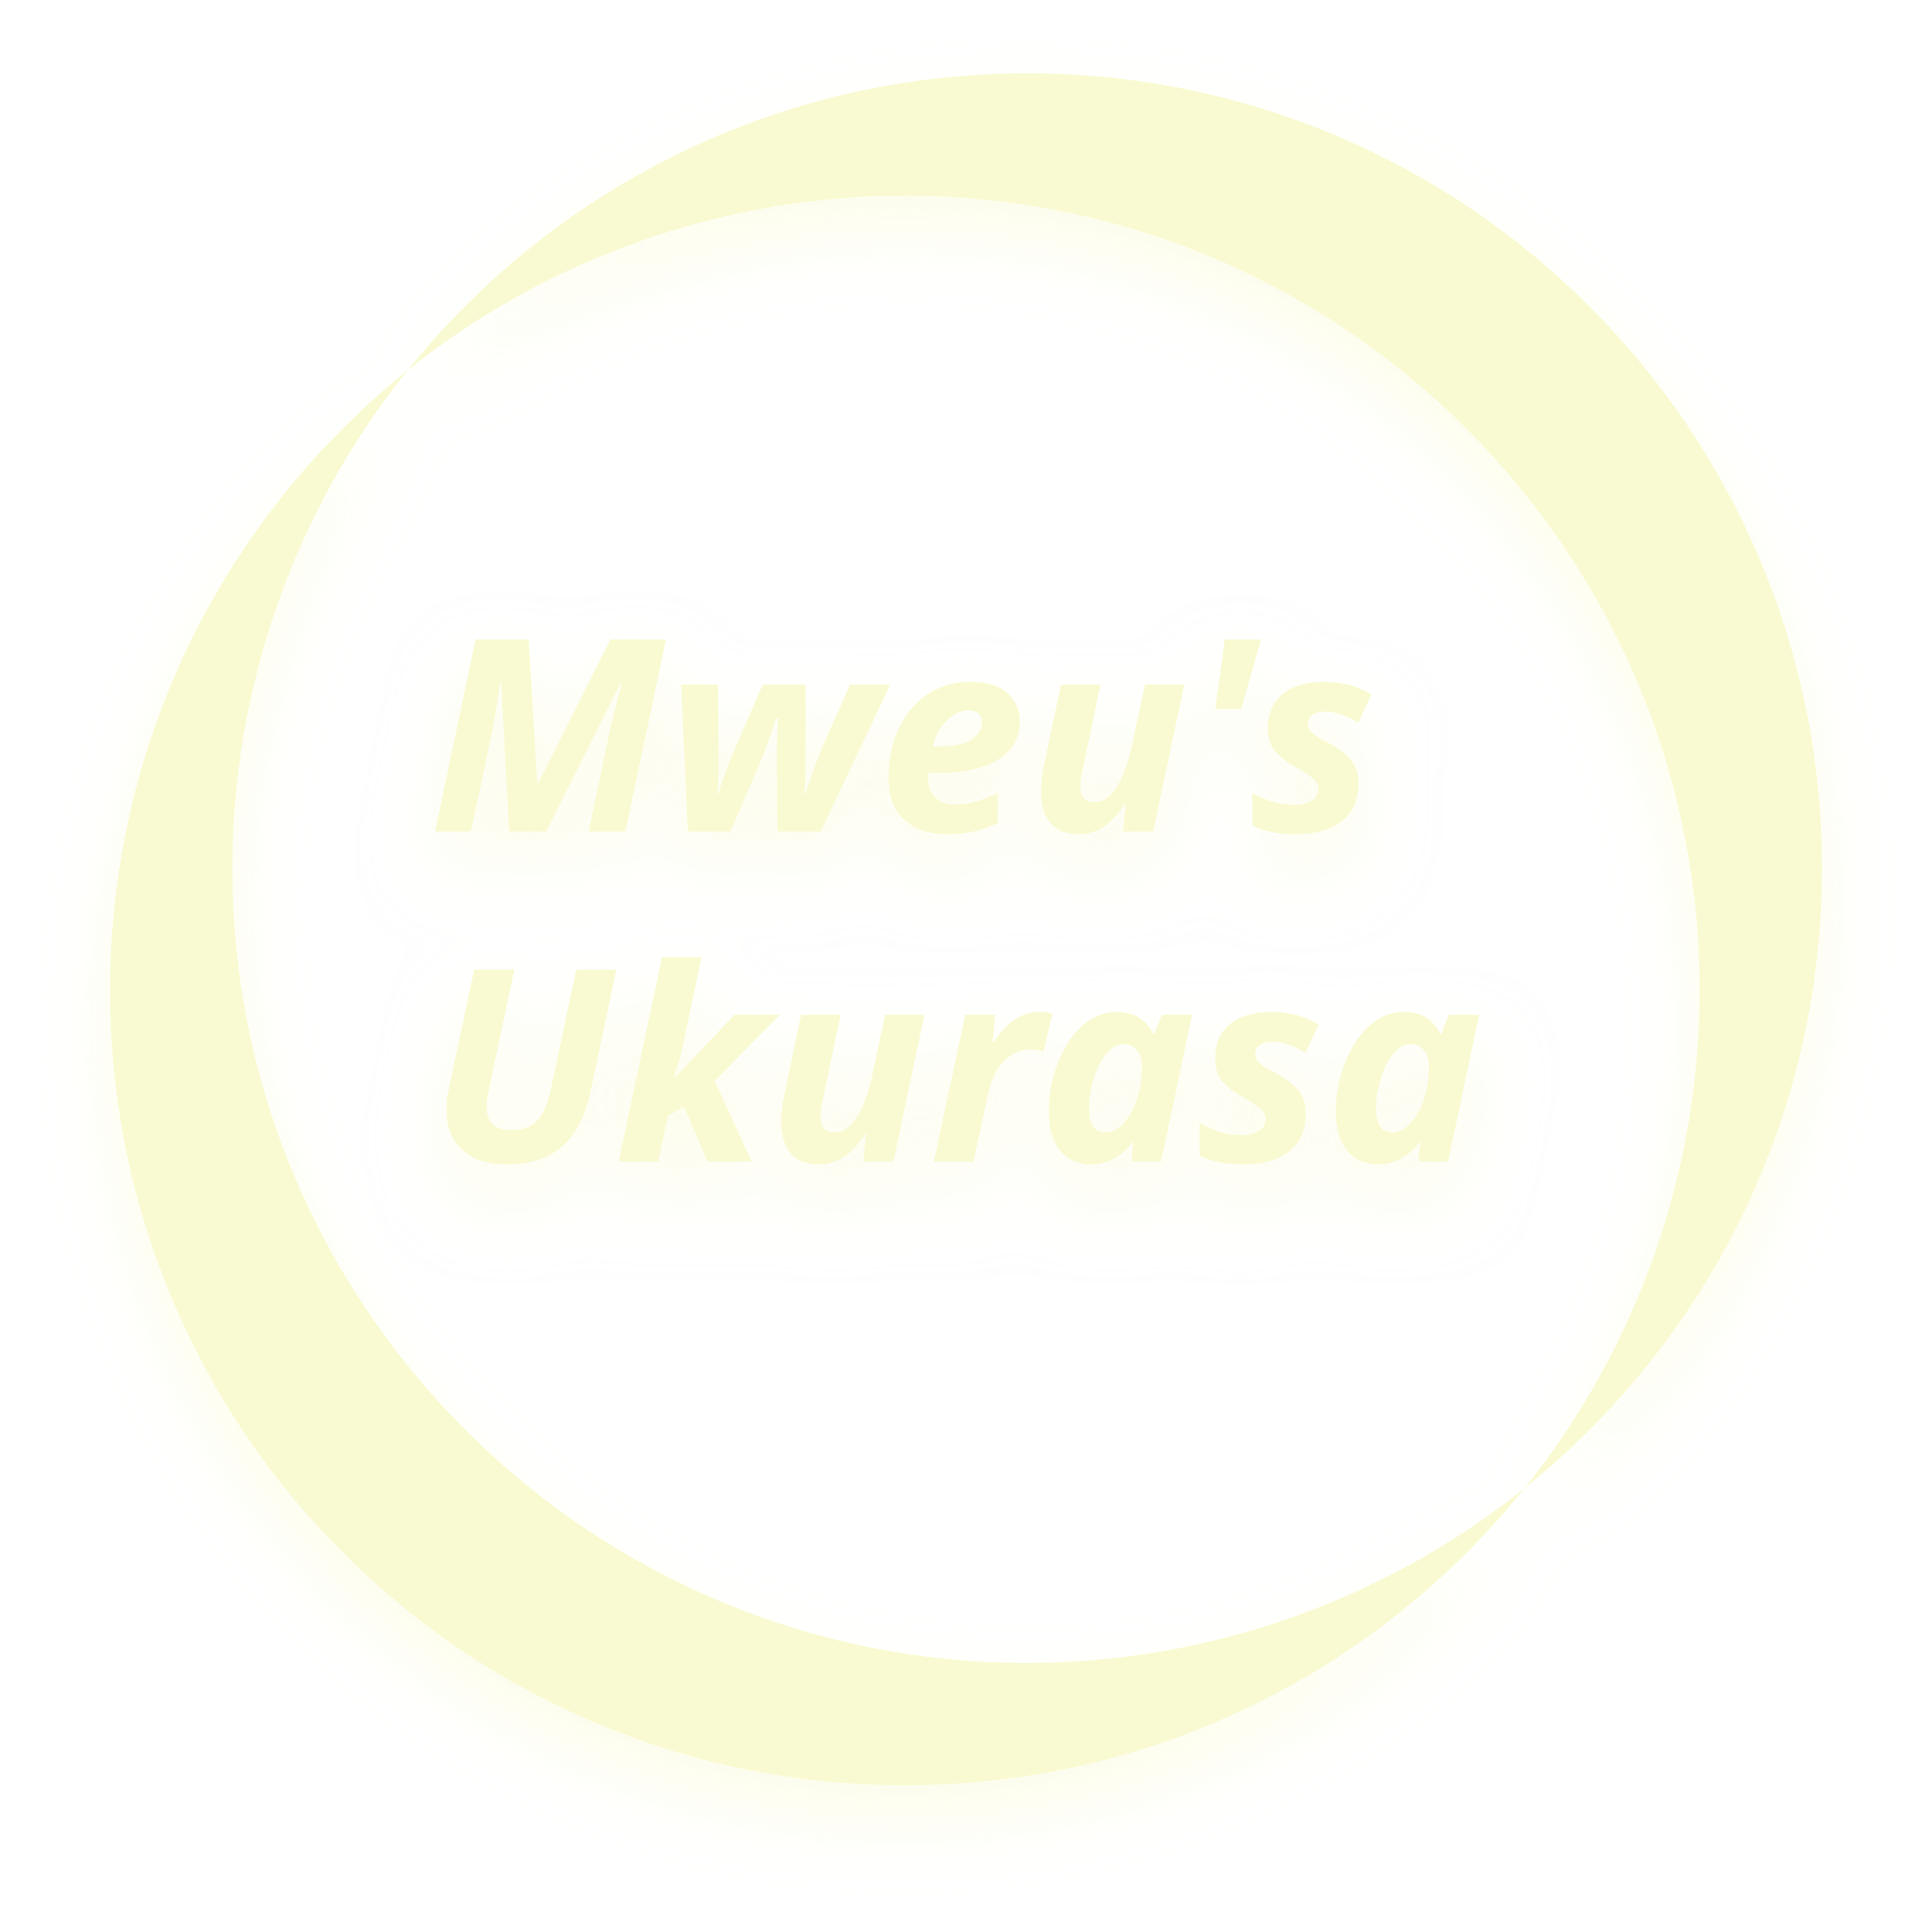
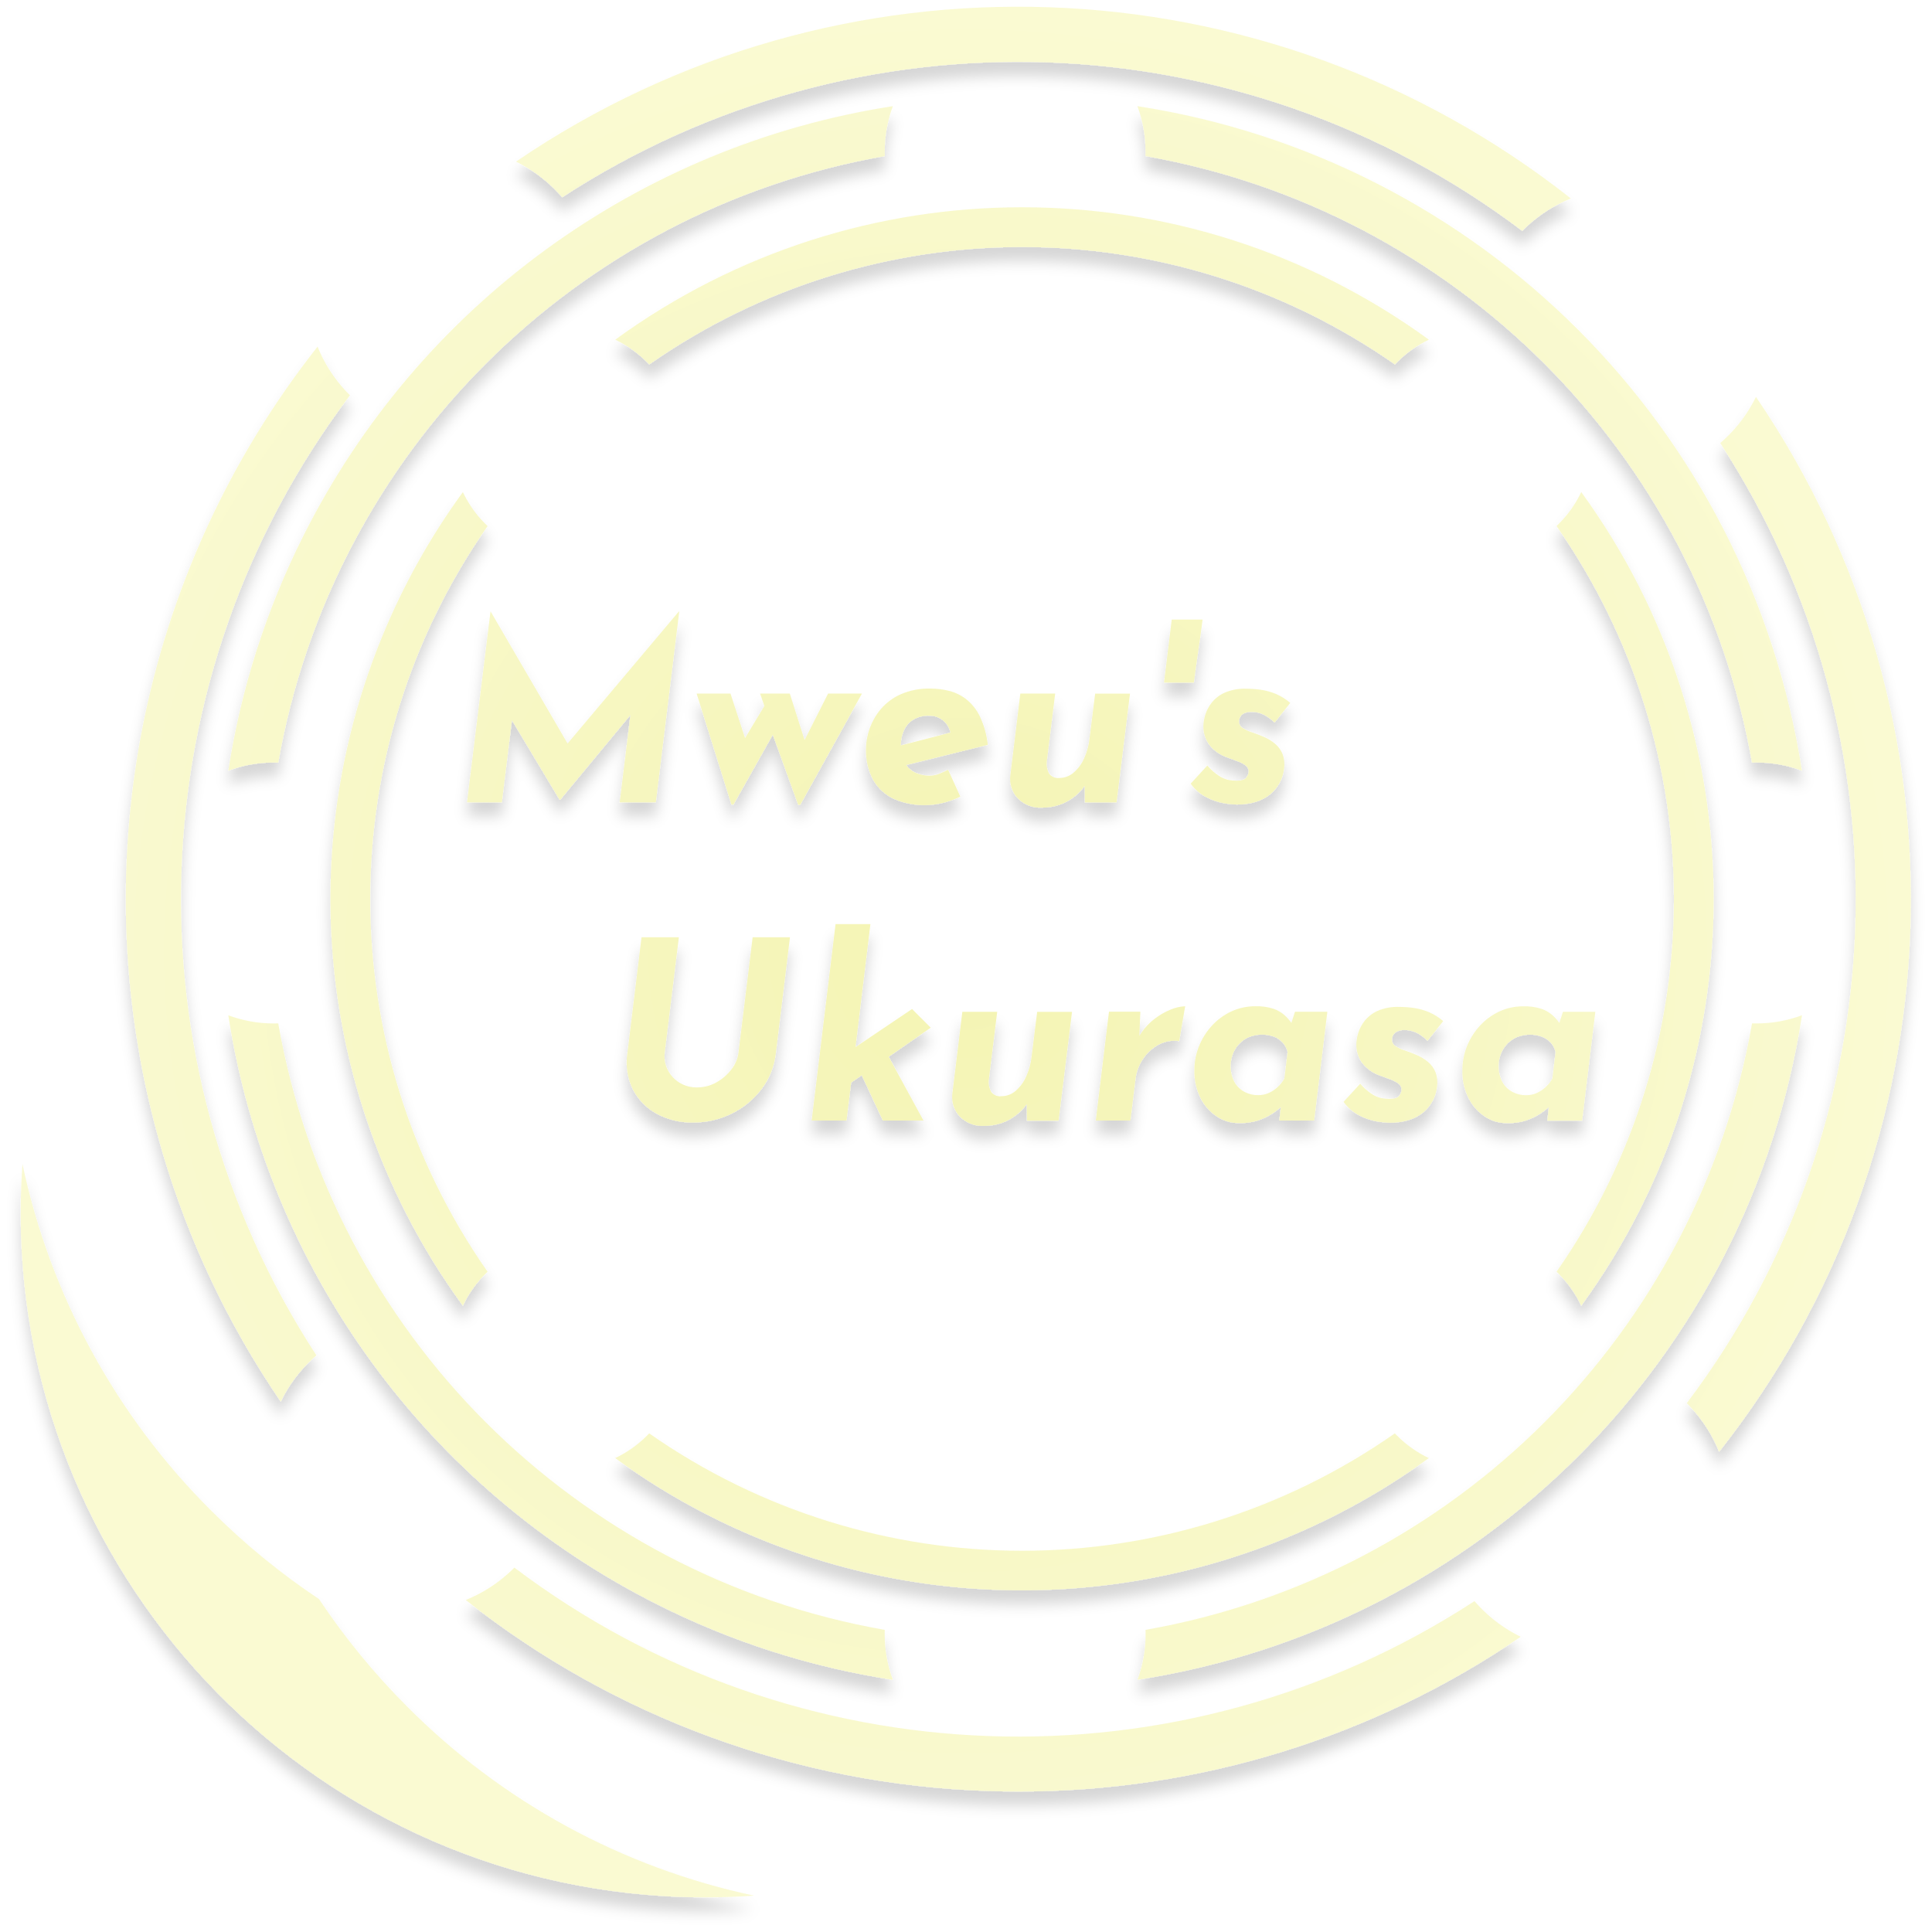
- <svg xmlns="http://www.w3.org/2000/svg" width="158" height="158" viewBox="0 0 158 158">
+ <svg xmlns="http://www.w3.org/2000/svg" width="139.613" height="139.654" viewBox="0 0 139.613 139.654">
  <defs>
-     <style>.a,.b,.d{fill:#fafad2;}.b{font-size:22px;font-family:JosefinSans-BoldItalic, Josefin Sans;font-weight:700;font-style:italic;}.c,.d{stroke:none;}.e{filter:url(#c);}.f{filter:url(#a);}</style>
-     <filter id="a" x="0" y="0" width="158" height="158" filterUnits="userSpaceOnUse">
-       <feOffset dy="3" input="SourceAlpha" />
-       <feGaussianBlur stdDeviation="3" result="b" />
-       <feFlood flood-color="#fafad2" flood-opacity="0.439" />
-       <feComposite operator="in" in2="b" />
-       <feComposite in="SourceGraphic" />
-     </filter>
-     <filter id="c" x="26" y="45" width="107" height="68" filterUnits="userSpaceOnUse">
-       <feOffset dy="3" input="SourceAlpha" />
-       <feGaussianBlur stdDeviation="3" result="d" />
-       <feFlood flood-color="#fafad2" flood-opacity="0.502" />
-       <feComposite operator="in" in2="d" />
+     <style>.a{fill:url(#a);}.b{filter:url(#b);}</style>
+     <radialGradient id="a" cx="0.5" cy="0.5" r="0.5" gradientUnits="objectBoundingBox">
+       <stop offset="0" stop-color="#f4f4b3" />
+       <stop offset="1" stop-color="#fafad2" />
+     </radialGradient>
+     <filter id="b" x="0" y="0" width="139.613" height="139.654" filterUnits="userSpaceOnUse">
+       <feOffset dy="1" input="SourceAlpha" />
+       <feGaussianBlur stdDeviation="0.5" result="c" />
+       <feFlood flood-opacity="0.161" />
+       <feComposite operator="in" in2="c" />
      <feComposite in="SourceGraphic" />
    </filter>
  </defs>
-   <g transform="translate(166 -376)">
-     <g class="f" transform="matrix(1, 0, 0, 1, -166, 376)">
-       <g class="a" transform="translate(9 6)">
-         <path class="c" d="M 65 137.5 C 56.561 137.5 48.377 135.848 40.673 132.59 C 33.231 129.442 26.547 124.935 20.806 119.194 C 15.065 113.454 10.558 106.769 7.411 99.327 C 4.152 91.623 2.5 83.438 2.5 75 C 2.5 70.161 3.054 65.343 4.148 60.678 C 5.211 56.144 6.789 51.722 8.841 47.535 C 9.525 46.138 10.263 44.766 11.052 43.422 C 8.72 50.336 7.5 57.631 7.5 65 C 7.5 102.219 37.78 132.5 75 132.5 C 82.369 132.5 89.665 131.279 96.58 128.947 C 95.235 129.736 93.862 130.475 92.464 131.159 C 88.278 133.211 83.856 134.79 79.322 135.853 C 74.657 136.946 69.838 137.5 65 137.5 Z M 128.947 96.58 C 131.28 89.665 132.5 82.37 132.5 75 C 132.5 37.78 102.219 7.5 65 7.5 C 57.631 7.5 50.336 8.72 43.422 11.052 C 44.766 10.263 46.138 9.525 47.535 8.841 C 51.722 6.789 56.144 5.211 60.678 4.148 C 65.343 3.054 70.161 2.5 75 2.5 C 83.438 2.5 91.623 4.152 99.327 7.411 C 106.769 10.558 113.454 15.065 119.194 20.806 C 124.935 26.547 129.442 33.231 132.59 40.673 C 135.848 48.377 137.5 56.561 137.5 65 C 137.5 69.838 136.946 74.657 135.853 79.322 C 134.79 83.856 133.211 88.278 131.159 92.464 C 130.475 93.862 129.736 95.235 128.947 96.58 Z" />
-         <path class="d" d="M 65 135 C 66.609 135 68.215 134.937 69.814 134.81 C 35.342 132.274 7.729 104.663 5.19 70.191 C 5.064 71.788 5 73.393 5 75 C 5 83.102 6.586 90.959 9.713 98.353 C 12.735 105.498 17.062 111.915 22.574 117.427 C 28.086 122.939 34.503 127.266 41.647 130.287 C 49.041 133.415 56.898 135 65 135 M 134.81 69.814 C 134.937 68.215 135 66.609 135 65 C 135 56.898 133.415 49.041 130.287 41.647 C 127.266 34.503 122.939 28.086 117.427 22.574 C 111.915 17.062 105.498 12.735 98.353 9.713 C 90.959 6.586 83.102 5 75 5 C 73.393 5 71.788 5.064 70.191 5.19 C 104.663 7.729 132.274 35.342 134.81 69.814 M 65 140 C 56.225 140 47.712 138.282 39.699 134.892 C 31.959 131.619 25.008 126.932 19.038 120.962 C 13.069 114.993 8.382 108.041 5.108 100.301 C 1.719 92.287 2.71208386948274e-06 83.775 2.71208386948274e-06 75 C 2.71208386948274e-06 69.97 0.577 64.959 1.714 60.107 C 2.819 55.39 4.462 50.79 6.596 46.435 C 8.691 42.159 11.269 38.1 14.257 34.373 C 17.227 30.669 20.609 27.283 24.309 24.309 C 15.082 35.79 10 50.24 10 65 C 10 100.841 39.159 130 75 130 C 89.758 130 104.209 124.918 115.691 115.691 C 112.715 119.394 109.328 122.775 105.627 125.743 C 101.9 128.731 97.841 131.309 93.564 133.404 C 89.209 135.538 84.609 137.181 79.892 138.287 C 75.041 139.424 70.03 140 65 140 Z M 115.698 115.685 L 115.696 115.684 C 124.92 104.204 130 89.756 130 75 C 130 39.159 100.841 10 65 10 C 50.241 10 35.79 15.082 24.309 24.309 C 27.285 20.606 30.672 17.225 34.373 14.257 C 38.1 11.269 42.159 8.691 46.435 6.596 C 50.79 4.462 55.39 2.819 60.107 1.714 C 64.959 0.577 69.97 2.71208386948274e-06 75 2.71208386948274e-06 C 83.775 2.71208386948274e-06 92.287 1.719 100.301 5.108 C 108.041 8.382 114.993 13.069 120.962 19.038 C 126.932 25.008 131.619 31.959 134.892 39.699 C 138.282 47.712 140 56.225 140 65 C 140 70.03 139.424 75.041 138.287 79.892 C 137.181 84.609 135.538 89.209 133.404 93.564 C 131.309 97.841 128.731 101.9 125.743 105.627 C 122.775 109.328 119.396 112.712 115.698 115.685 Z" />
-       </g>
-     </g>
-     <g class="e" transform="matrix(1, 0, 0, 1, -166, 376)">
-       <text class="b" transform="translate(35 68)">
-         <tspan x="0" y="0">Mweu's</tspan>
-         <tspan x="0" y="27">Ukurasa</tspan>
-       </text>
-     </g>
+   <g class="b" transform="matrix(1, 0, 0, 1, 0, 0)">
+     <path class="a" d="M88.425,187.282a49.5,49.5,0,0,1-45.143-52.833,50.021,50.021,0,0,0,13.667,25.079,50.941,50.941,0,0,0,7.771,6.371,50.94,50.94,0,0,0,6.371,7.771,50.043,50.043,0,0,0,25.074,13.667q-1.753.124-3.514.124Q90.535,187.462,88.425,187.282Zm24.593-7.512a64.309,64.309,0,0,1-37.69-13.805,10.422,10.422,0,0,0,3.221-2.057q.147-.138.293-.284a60.419,60.419,0,0,0,69.4,2.423q.134.157.272.3a10.4,10.4,0,0,0,3.07,2.277A64.291,64.291,0,0,1,115.3,179.809Q114.159,179.809,113.018,179.77Zm11.452-11.327q0-.158-.005-.319a54.013,54.013,0,0,0,43.841-43.841c.107,0,.214.005.319.005a9.356,9.356,0,0,0,3.291-.59,57.531,57.531,0,0,1-48.035,48.035A9.36,9.36,0,0,0,124.47,168.443Zm-35.282-2.152A57.531,57.531,0,0,1,58.163,123.7a9.351,9.351,0,0,0,3.29.59q.158,0,.319-.005a54.016,54.016,0,0,0,43.842,43.841q-.005.161-.005.319a9.36,9.36,0,0,0,.59,3.291A57.087,57.087,0,0,1,89.188,166.291Zm10.643-3.546a49.542,49.542,0,0,1-13.7-7.038,8.186,8.186,0,0,0,2.3-1.627c.052-.052.1-.105.156-.159a47.042,47.042,0,0,0,53.9,0c.051.054.1.107.156.159a8.193,8.193,0,0,0,2.3,1.627,50.069,50.069,0,0,1-45.116,7.038Zm64.039-10.716q-.138-.147-.284-.292a60.419,60.419,0,0,0,2.423-69.4c.1-.09.205-.181.3-.272A10.4,10.4,0,0,0,168.589,79a64.474,64.474,0,0,1-2.663,76.252A10.412,10.412,0,0,0,163.869,152.029Zm-110.516-18.6A64.473,64.473,0,0,1,64.614,75.367a10.4,10.4,0,0,0,2.057,3.222q.138.147.284.292a60.422,60.422,0,0,0-2.425,69.4q-.155.134-.3.272a10.4,10.4,0,0,0-2.277,3.07A63.951,63.951,0,0,1,53.353,133.431Zm100.979,8.959c-.051-.051-.105-.1-.159-.155a47.042,47.042,0,0,0,0-53.9c.054-.051.107-.1.159-.156a8.176,8.176,0,0,0,1.627-2.3,49.965,49.965,0,0,1,0,58.815A8.2,8.2,0,0,0,154.332,142.39ZM68.081,131A49.963,49.963,0,0,1,75.118,85.88a8.2,8.2,0,0,0,1.627,2.3c.052.052.105.1.16.156a47.04,47.04,0,0,0,0,53.9c-.054.051-.108.1-.159.155a8.219,8.219,0,0,0-1.628,2.3A49.564,49.564,0,0,1,68.081,131Zm42.971.033a2.062,2.062,0,0,1-.549-1.7l.72-5.886h2.52l-.612,4.95a1.505,1.505,0,0,0,.171.837.8.8,0,0,0,.747.315,1.563,1.563,0,0,0,1.017-.378,2.9,2.9,0,0,0,.765-1.035,4.727,4.727,0,0,0,.4-1.485l.4-3.2h2.52l-.972,7.866h-2.286l-.014-1.205a3.783,3.783,0,0,1-.751.791,3.638,3.638,0,0,1-1.071.585,3.922,3.922,0,0,1-1.3.207A2.262,2.262,0,0,1,111.053,131.029Zm39.519.459a2.746,2.746,0,0,1-1.512-.432,3.436,3.436,0,0,1-1.215-1.314,4.254,4.254,0,0,1-.477-2.088,4.586,4.586,0,0,1,.324-1.7,4.838,4.838,0,0,1,.918-1.476,4.472,4.472,0,0,1,1.4-1.044,4.076,4.076,0,0,1,1.782-.387,3.847,3.847,0,0,1,1.287.18,2.382,2.382,0,0,1,.8.459,3.338,3.338,0,0,1,.5.563l.26-.806h2.34l-.954,7.866h-2.52l.114-.986a.306.306,0,0,1-.024.023,4.672,4.672,0,0,1-.621.477,4.388,4.388,0,0,1-1.008.477,3.944,3.944,0,0,1-1.272.191Zm.648-6.174a2.131,2.131,0,0,0-.711.558,2.236,2.236,0,0,0-.4.729,2.483,2.483,0,0,0,.126,1.872,1.79,1.79,0,0,0,.711.738,2.1,2.1,0,0,0,1.053.261,1.831,1.831,0,0,0,.693-.135,2.363,2.363,0,0,0,.639-.4,2.6,2.6,0,0,0,.54-.657l.234-1.926a1.486,1.486,0,0,0-.342-.675,1.682,1.682,0,0,0-.63-.432,2.578,2.578,0,0,0-1.908.063ZM131.2,131.488a2.746,2.746,0,0,1-1.512-.432,3.436,3.436,0,0,1-1.215-1.314,4.254,4.254,0,0,1-.477-2.088,4.586,4.586,0,0,1,.324-1.7,4.838,4.838,0,0,1,.918-1.476,4.472,4.472,0,0,1,1.4-1.044,4.076,4.076,0,0,1,1.782-.387,3.847,3.847,0,0,1,1.287.18,2.381,2.381,0,0,1,.8.459,3.338,3.338,0,0,1,.5.563l.26-.806h2.34l-.954,7.866h-2.52l.114-.986a.3.3,0,0,1-.024.023,4.67,4.67,0,0,1-.621.477,4.388,4.388,0,0,1-1.008.477,3.944,3.944,0,0,1-1.272.191Zm.648-6.174a2.131,2.131,0,0,0-.711.558,2.236,2.236,0,0,0-.4.729,2.483,2.483,0,0,0,.126,1.872,1.79,1.79,0,0,0,.711.738,2.1,2.1,0,0,0,1.053.261,1.831,1.831,0,0,0,.693-.135,2.363,2.363,0,0,0,.639-.4,2.6,2.6,0,0,0,.54-.657l.234-1.926a1.486,1.486,0,0,0-.342-.675,1.682,1.682,0,0,0-.63-.432,2.578,2.578,0,0,0-1.908.063Zm9.342,6.057a4.515,4.515,0,0,1-1.251-.423,3.277,3.277,0,0,1-1.161-.99l1.206-1.314a3.982,3.982,0,0,0,.882.774,1.988,1.988,0,0,0,.711.279,3.826,3.826,0,0,0,.513.045q.558,0,.72-.234a.774.774,0,0,0,.162-.432.532.532,0,0,0-.225-.441,2.138,2.138,0,0,0-.576-.3q-.351-.126-.729-.27a2.757,2.757,0,0,1-1.341-.954,2.254,2.254,0,0,1-.4-1.3,2.939,2.939,0,0,1,.135-.819,2.711,2.711,0,0,1,.468-.891,2.519,2.519,0,0,1,.936-.72,3.627,3.627,0,0,1,1.557-.288,7.455,7.455,0,0,1,1.089.081,4.411,4.411,0,0,1,1.08.306,3.946,3.946,0,0,1,1.017.639l-1.134,1.422a2.955,2.955,0,0,0-.783-.576,1.959,1.959,0,0,0-.873-.2,1.223,1.223,0,0,0-.54.1.641.641,0,0,0-.288.261.692.692,0,0,0-.09.342.542.542,0,0,0,.27.468,2.669,2.669,0,0,0,.657.306c.257.084.513.18.765.288a3.254,3.254,0,0,1,.918.54,1.905,1.905,0,0,1,.549.765,2.143,2.143,0,0,1,.1,1.035,2.728,2.728,0,0,1-.306,1,2.841,2.841,0,0,1-.675.837,3.009,3.009,0,0,1-1.035.558,4.556,4.556,0,0,1-1.4.2A6.042,6.042,0,0,1,141.194,131.371Zm-52.065-.558a4.158,4.158,0,0,1-1.719-1.764,4.366,4.366,0,0,1-.4-2.583l1.026-8.406h2.7l-1.026,8.352a2.145,2.145,0,0,0,.207,1.206,2.275,2.275,0,0,0,.837.936,2.334,2.334,0,0,0,1.3.36,2.808,2.808,0,0,0,1.386-.36,3.492,3.492,0,0,0,1.089-.936,2.434,2.434,0,0,0,.513-1.206l1.026-8.352h2.7l-1.026,8.406a5.212,5.212,0,0,1-1.044,2.583,6.067,6.067,0,0,1-2.16,1.764,6.229,6.229,0,0,1-2.79.639A5.275,5.275,0,0,1,89.129,130.813Zm31.743.495.954-7.866h2.268l-.072,1.746a4.467,4.467,0,0,1,1.035-1.179,4.8,4.8,0,0,1,1.224-.72,2.994,2.994,0,0,1,1.053-.243l-.432,2.52a2.411,2.411,0,0,0-1.548.288,3.149,3.149,0,0,0-1.1,1.044,3.234,3.234,0,0,0-.5,1.332l-.378,3.078Zm-15.39,0-1.524-3.275-.77.531-.334,2.744h-2.52l1.728-14.2h2.52L103.5,126l4.088-2.754,1.35,1.35-3.039,2.1,2.517,4.615Zm9.765-23.279a2.06,2.06,0,0,1-.549-1.7l.72-5.886h2.52l-.612,4.95a1.505,1.505,0,0,0,.171.837.8.8,0,0,0,.747.315,1.563,1.563,0,0,0,1.017-.378,2.9,2.9,0,0,0,.765-1.035,4.713,4.713,0,0,0,.4-1.485l.4-3.2h2.52l-.972,7.866H120.08l-.014-1.205a3.783,3.783,0,0,1-.751.791,3.638,3.638,0,0,1-1.071.585,3.9,3.9,0,0,1-1.3.207A2.262,2.262,0,0,1,115.247,108.029Zm-8.946.036a3.3,3.3,0,0,1-1.5-1.35,4.394,4.394,0,0,1-.54-2.277,4.551,4.551,0,0,1,1.071-2.871,4.085,4.085,0,0,1,1.44-1.071,5.083,5.083,0,0,1,2.151-.414,5.546,5.546,0,0,1,1.359.171,3.356,3.356,0,0,1,1.242.612,3.619,3.619,0,0,1,.972,1.233,6.313,6.313,0,0,1,.567,2.052l-5.9,1.458a1.675,1.675,0,0,0,.759.594,2.56,2.56,0,0,0,.909.18,1.933,1.933,0,0,0,.693-.126,5.98,5.98,0,0,0,.675-.306l.882,1.944a6.31,6.31,0,0,1-1.251.45,5.3,5.3,0,0,1-1.269.162A5.376,5.376,0,0,1,106.3,108.065Zm1.341-5.715a1.787,1.787,0,0,0-.657.792,2.539,2.539,0,0,0-.207,1.008c0,.015,0,.031,0,.045l3.59-.93a1.533,1.533,0,0,0-1.539-1.221A2.08,2.08,0,0,0,107.642,102.35Zm-8.28,6.138-1.836-5.076-2.844,5.058h-.144l-2.52-8.028h2.448l1.055,3.218,1.393-2.318-.306-.9H98.75l1.069,3.361,1.7-3.361h2.448l-4.464,8.046Zm30.78-.117a4.515,4.515,0,0,1-1.251-.423,3.268,3.268,0,0,1-1.161-.99l1.206-1.314a3.982,3.982,0,0,0,.882.774,1.971,1.971,0,0,0,.711.279,3.681,3.681,0,0,0,.513.045c.372,0,.612-.077.72-.234a.774.774,0,0,0,.162-.432.532.532,0,0,0-.225-.441,2.19,2.19,0,0,0-.576-.3q-.351-.126-.729-.27a2.751,2.751,0,0,1-1.341-.954,2.253,2.253,0,0,1-.405-1.3,2.945,2.945,0,0,1,.135-.819,2.711,2.711,0,0,1,.468-.891,2.528,2.528,0,0,1,.936-.72,3.627,3.627,0,0,1,1.557-.288,7.456,7.456,0,0,1,1.089.081,4.451,4.451,0,0,1,1.08.306,3.971,3.971,0,0,1,1.017.639l-1.134,1.422a2.956,2.956,0,0,0-.783-.576,1.971,1.971,0,0,0-.873-.2,1.223,1.223,0,0,0-.54.1.646.646,0,0,0-.288.261.692.692,0,0,0-.09.342.541.541,0,0,0,.27.468,2.637,2.637,0,0,0,.657.306c.257.085.513.18.765.288a3.253,3.253,0,0,1,.918.54,1.911,1.911,0,0,1,.549.765,2.143,2.143,0,0,1,.1,1.035,2.728,2.728,0,0,1-.306,1,2.819,2.819,0,0,1-.675.837,2.994,2.994,0,0,1-1.035.558,4.556,4.556,0,0,1-1.4.2A5.928,5.928,0,0,1,130.142,108.371Zm-43.686-.063.778-6.316-5.08,6.136h-.036l-3.449-5.759-.727,5.939h-2.52L77.114,94.52h.018l5.556,9.534,8.034-9.534h.036l-1.692,13.788Zm82.168-2.881c-.1,0-.212,0-.319.005a54.011,54.011,0,0,0-43.841-43.841c0-.108.005-.214.005-.319a9.346,9.346,0,0,0-.59-3.29,57.529,57.529,0,0,1,48.035,48.034A9.359,9.359,0,0,0,168.624,105.427ZM63.607,89.006A57.533,57.533,0,0,1,106.2,57.983a9.366,9.366,0,0,0-.589,3.29c0,.105,0,.211.005.319a54.013,54.013,0,0,0-43.842,43.841c-.107,0-.214-.005-.319-.005a9.351,9.351,0,0,0-3.29.59A57.069,57.069,0,0,1,63.607,89.006ZM125.8,99.65l.558-4.554h2.232q-.144,1.134-.315,2.268t-.315,2.286Zm-37.212-23c-.052-.054-.1-.107-.156-.159a8.193,8.193,0,0,0-2.3-1.627,49.96,49.96,0,0,1,58.815,0,8.193,8.193,0,0,0-2.3,1.627c-.052.052-.1.105-.155.159A47.04,47.04,0,0,0,88.591,76.653ZM82.3,64.57c-.09-.1-.181-.205-.272-.3a10.415,10.415,0,0,0-3.071-2.277,64.479,64.479,0,0,1,76.253,2.663,10.423,10.423,0,0,0-3.222,2.057q-.147.138-.292.284A60.419,60.419,0,0,0,82.3,64.57Z" transform="translate(-41.66 -50.31)" />
  </g>
</svg>
